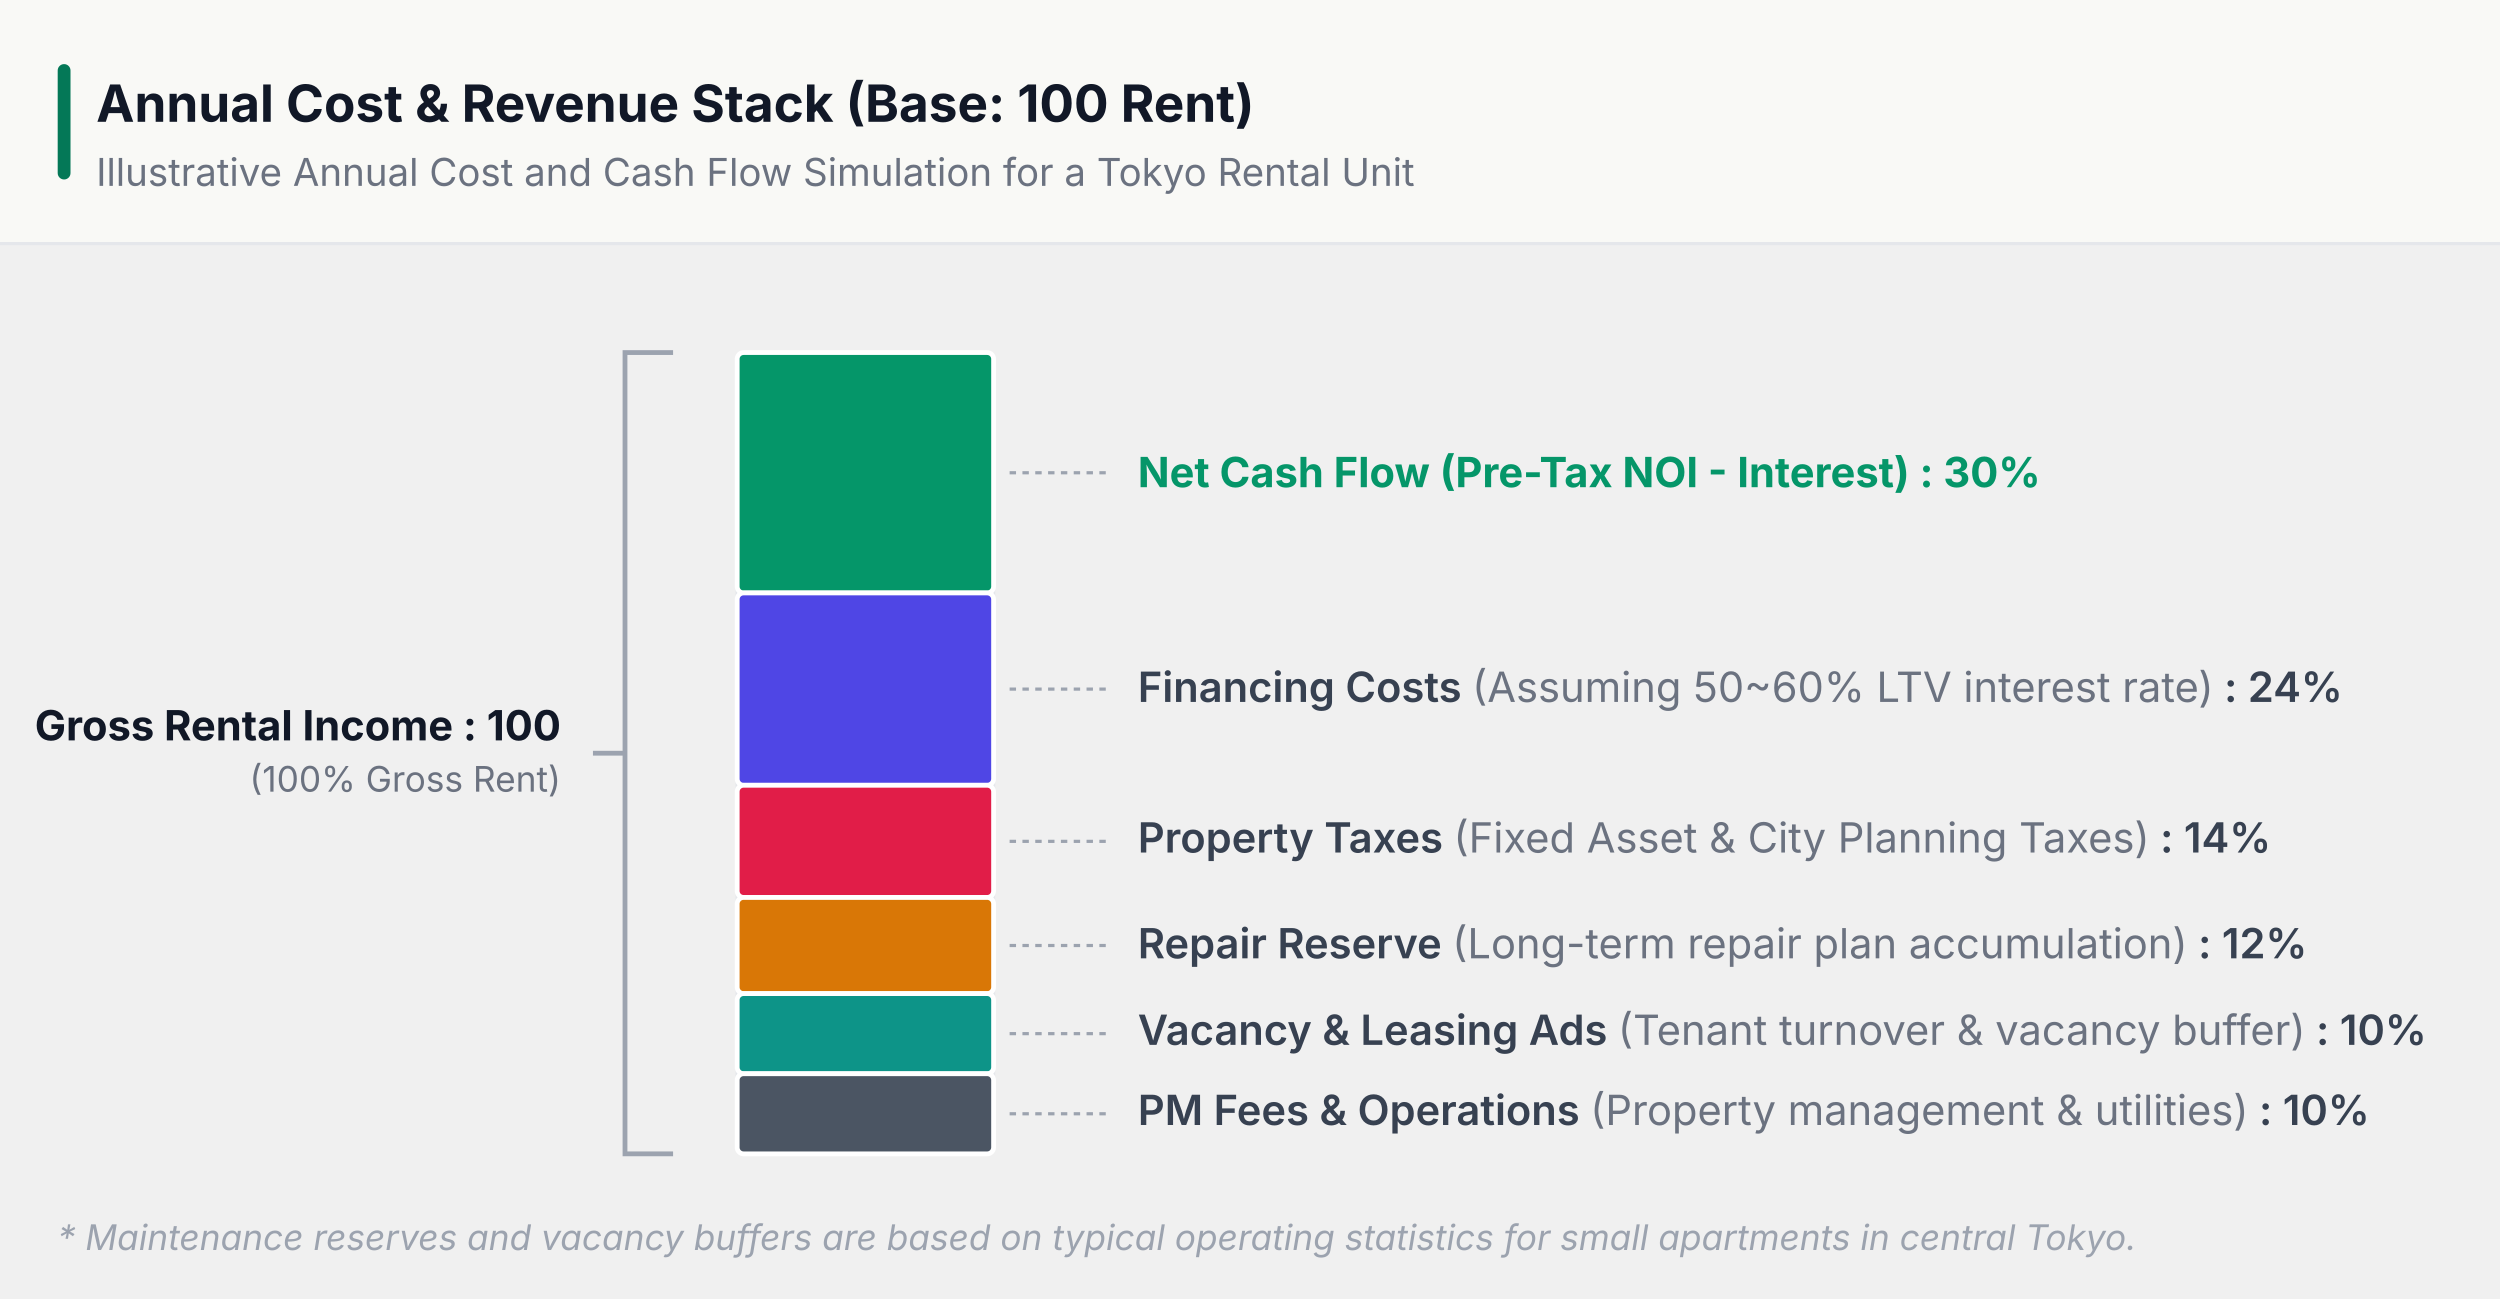
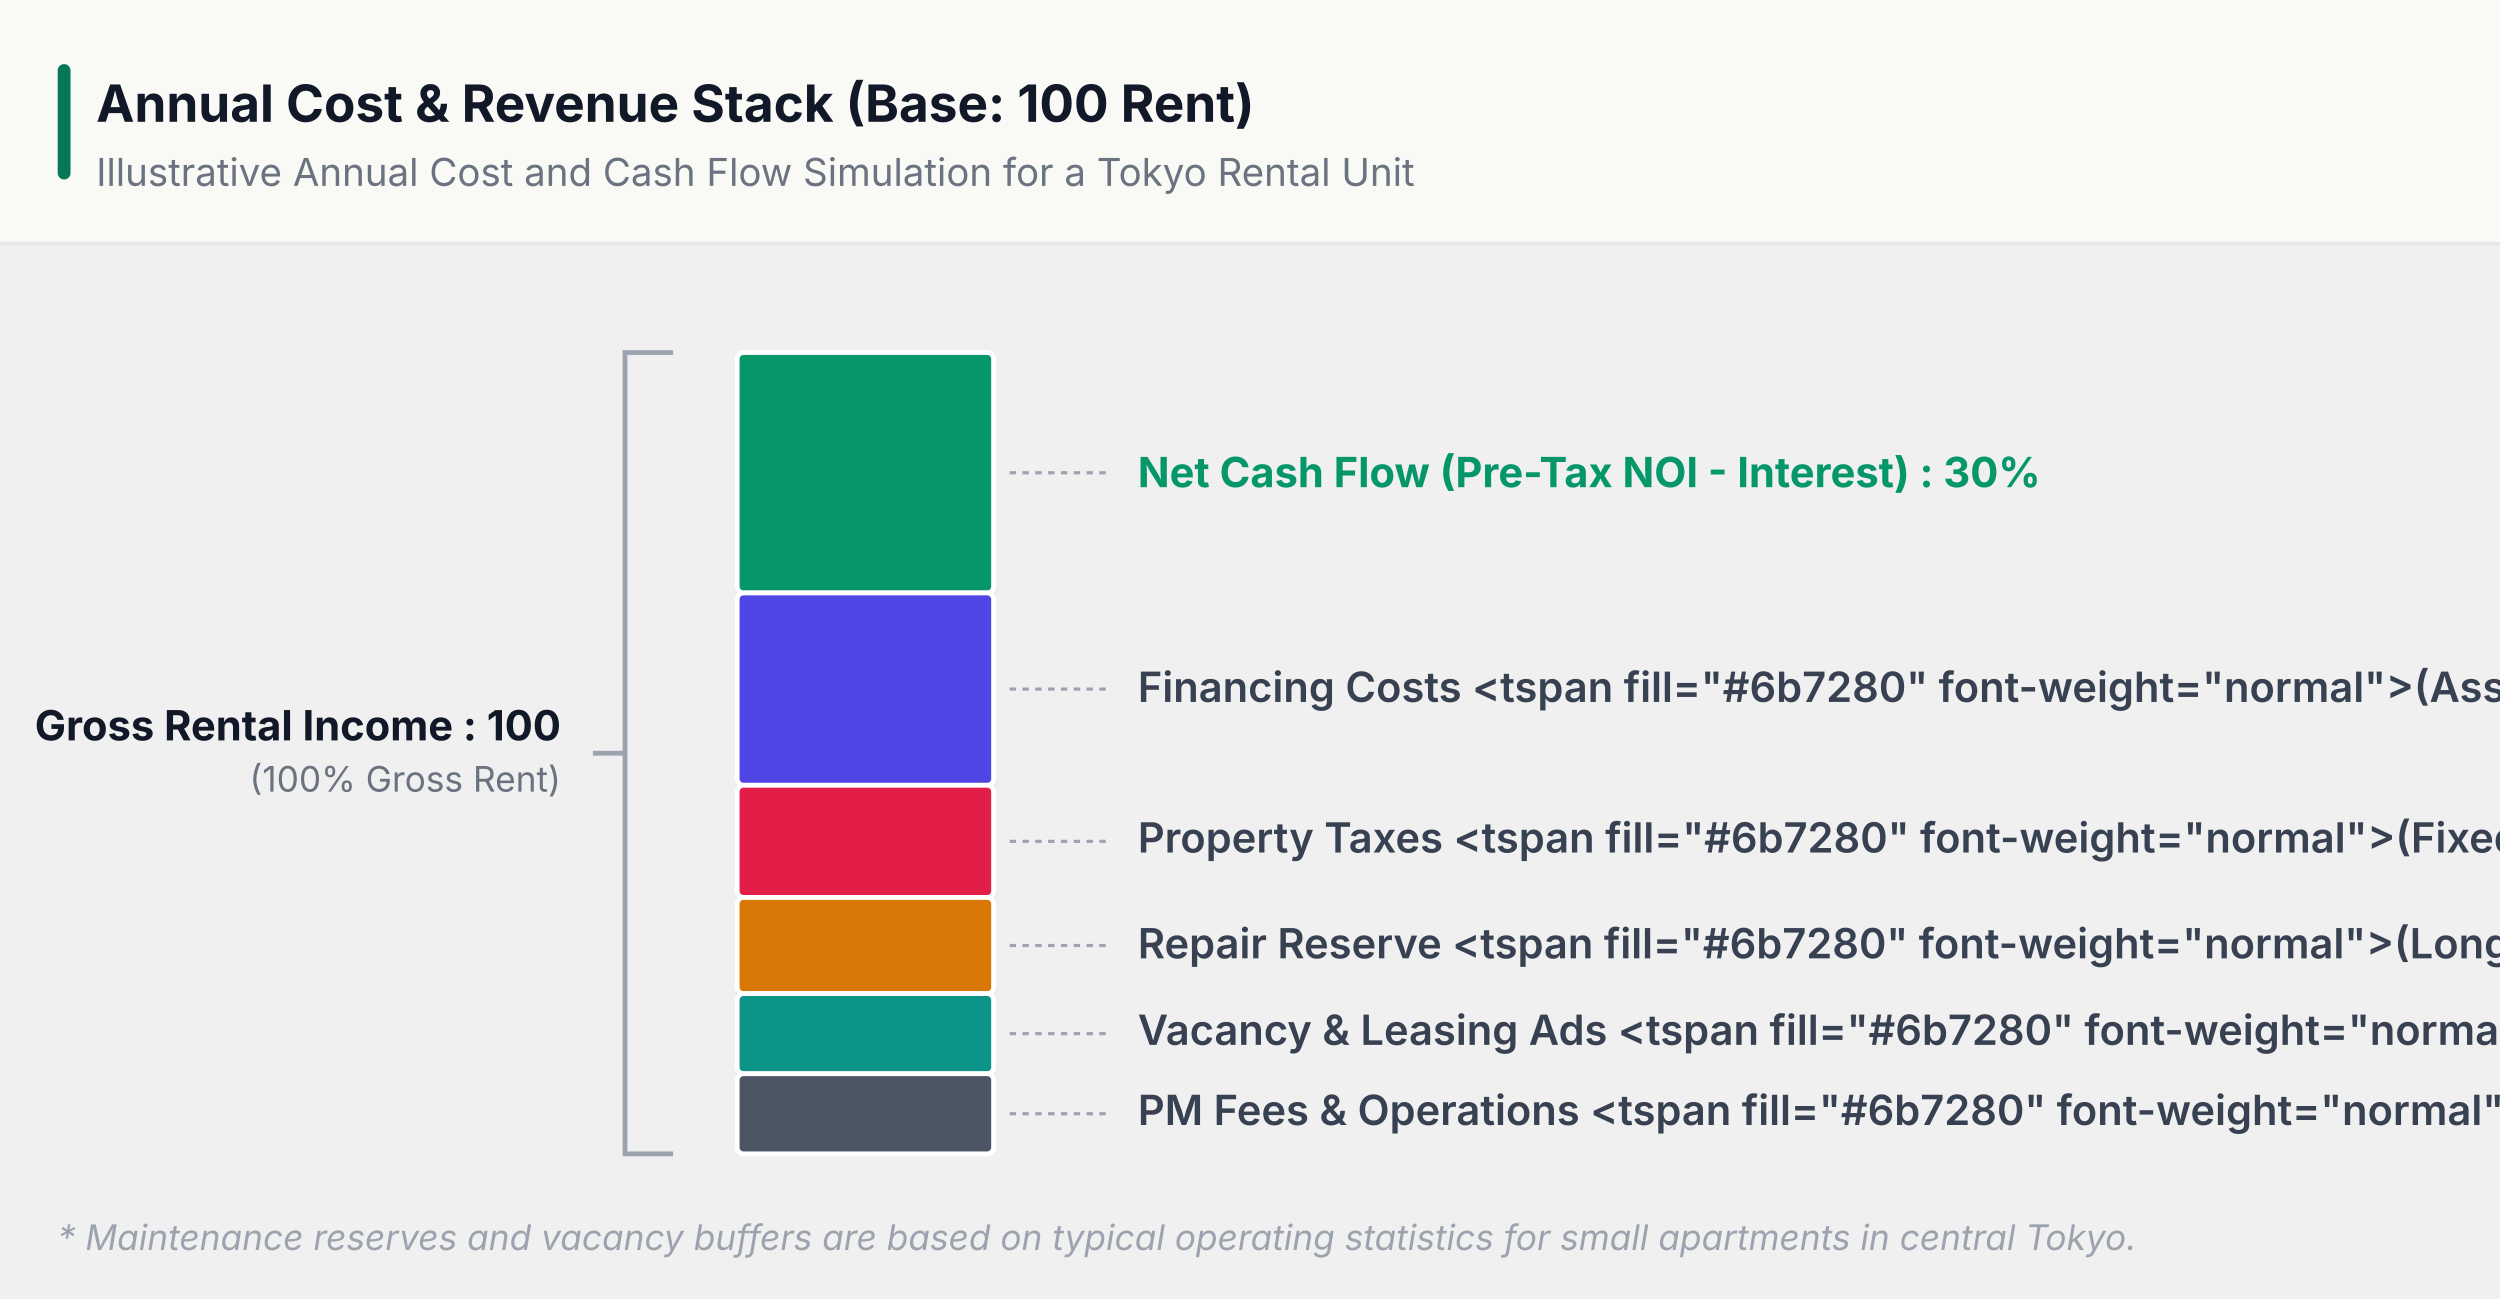
<svg xmlns="http://www.w3.org/2000/svg" viewBox="0 0 780 405" role="img" aria-label="Illustrative annual cost stack for a small Tokyo rental unit" style="max-width:100%;height:auto;border:1px solid #e5e7eb;border-radius:12px;background:#ffffff;font-family:'Inter', 'Outfit', system-ui, -apple-system, sans-serif">
  <rect x="0" y="0" width="780" height="76" fill="#f9f9f6" />
  <line x1="0" y1="76" x2="780" y2="76" stroke="#e5e7eb" stroke-width="1" />
  <rect x="18" y="20" width="4" height="36" fill="#047857" rx="2" />
  <text x="30" y="38" font-size="16" font-weight="700" fill="#111827">Annual Cost &amp; Revenue Stack (Base: 100 Rent)</text>
  <text x="30" y="58" font-size="12" fill="#6b7280">Illustrative Annual Cost and Cash Flow Simulation for a Tokyo Rental Unit</text>
  <path d="M 210,110 L 195,110 L 195,360 L 210,360" fill="none" stroke="#9ca3af" stroke-width="1.5" />
  <line x1="195" y1="235" x2="185" y2="235" stroke="#9ca3af" stroke-width="1.5" />
  <text x="175" y="231" font-size="13" font-weight="700" fill="#111827" text-anchor="end">Gross Rental Income : 100</text>
  <text x="175" y="247" font-size="11" fill="#6b7280" text-anchor="end">(100% Gross Rent)</text>
  <rect x="230" y="110" width="80" height="250" fill="none" stroke="#e5e7eb" stroke-width="1" rx="4" />
  <rect x="230" y="110" width="80" height="75" fill="#059669" stroke="#ffffff" stroke-width="1.5" rx="2" />
  <rect x="230" y="185" width="80" height="60" fill="#4f46e5" stroke="#ffffff" stroke-width="1.5" rx="2" />
  <rect x="230" y="245" width="80" height="35" fill="#e11d48" stroke="#ffffff" stroke-width="1.5" rx="2" />
  <rect x="230" y="280" width="80" height="30" fill="#d97706" stroke="#ffffff" stroke-width="1.5" rx="2" />
  <rect x="230" y="310" width="80" height="25" fill="#0d9488" stroke="#ffffff" stroke-width="1.5" rx="2" />
  <rect x="230" y="335" width="80" height="25" fill="#4b5563" stroke="#ffffff" stroke-width="1.5" rx="2" />
  <line x1="315" y1="147.5" x2="345" y2="147.5" stroke="#9ca3af" stroke-width="1" stroke-dasharray="2 2" />
  <line x1="315" y1="215" x2="345" y2="215" stroke="#9ca3af" stroke-width="1" stroke-dasharray="2 2" />
  <line x1="315" y1="262.5" x2="345" y2="262.5" stroke="#9ca3af" stroke-width="1" stroke-dasharray="2 2" />
  <line x1="315" y1="295" x2="345" y2="295" stroke="#9ca3af" stroke-width="1" stroke-dasharray="2 2" />
  <line x1="315" y1="322.5" x2="345" y2="322.5" stroke="#9ca3af" stroke-width="1" stroke-dasharray="2 2" />
  <line x1="315" y1="347.5" x2="345" y2="347.5" stroke="#9ca3af" stroke-width="1" stroke-dasharray="2 2" />
  <text x="355" y="152" font-size="13" font-weight="700" fill="#059669">Net Cash Flow (Pre-Tax NOI - Interest) : 30%</text>
-   <text x="355" y="219" font-size="13" font-weight="600" fill="#374151">Financing Costs <tspan fill="#6b7280" font-weight="normal">(Assuming 50~60% LTV interest rate)</tspan> : 24%</text>
-   <text x="355" y="266" font-size="13" font-weight="600" fill="#374151">Property Taxes <tspan fill="#6b7280" font-weight="normal">(Fixed Asset &amp; City Planning Taxes)</tspan> : 14%</text>
-   <text x="355" y="299" font-size="13" font-weight="600" fill="#374151">Repair Reserve <tspan fill="#6b7280" font-weight="normal">(Long-term repair plan accumulation)</tspan> : 12%</text>
-   <text x="355" y="326" font-size="13" font-weight="600" fill="#374151">Vacancy &amp; Leasing Ads <tspan fill="#6b7280" font-weight="normal">(Tenant turnover &amp; vacancy buffer)</tspan> : 10%</text>
-   <text x="355" y="351" font-size="13" font-weight="600" fill="#374151">PM Fees &amp; Operations <tspan fill="#6b7280" font-weight="normal">(Property management &amp; utilities)</tspan> : 10%</text>
+   <text x="355" y="219" font-size="13" font-weight="600" fill="#374151">Financing Costs &lt;tspan fill="#6b7280" font-weight="normal"&gt;(Assuming 50~60% LTV interest rate)&lt;/tspan&gt; : 24%</text>
+   <text x="355" y="266" font-size="13" font-weight="600" fill="#374151">Property Taxes &lt;tspan fill="#6b7280" font-weight="normal"&gt;(Fixed Asset &amp; City Planning Taxes)&lt;/tspan&gt; : 14%</text>
+   <text x="355" y="299" font-size="13" font-weight="600" fill="#374151">Repair Reserve &lt;tspan fill="#6b7280" font-weight="normal"&gt;(Long-term repair plan accumulation)&lt;/tspan&gt; : 12%</text>
+   <text x="355" y="326" font-size="13" font-weight="600" fill="#374151">Vacancy &amp; Leasing Ads &lt;tspan fill="#6b7280" font-weight="normal"&gt;(Tenant turnover &amp; vacancy buffer)&lt;/tspan&gt; : 10%</text>
+   <text x="355" y="351" font-size="13" font-weight="600" fill="#374151">PM Fees &amp; Operations &lt;tspan fill="#6b7280" font-weight="normal"&gt;(Property management &amp; utilities)&lt;/tspan&gt; : 10%</text>
  <text x="18" y="390" font-size="11" fill="#9ca3af" font-style="italic">* Maintenance reserves and vacancy buffers are based on typical operating statistics for small apartments in central Tokyo.</text>
</svg>
